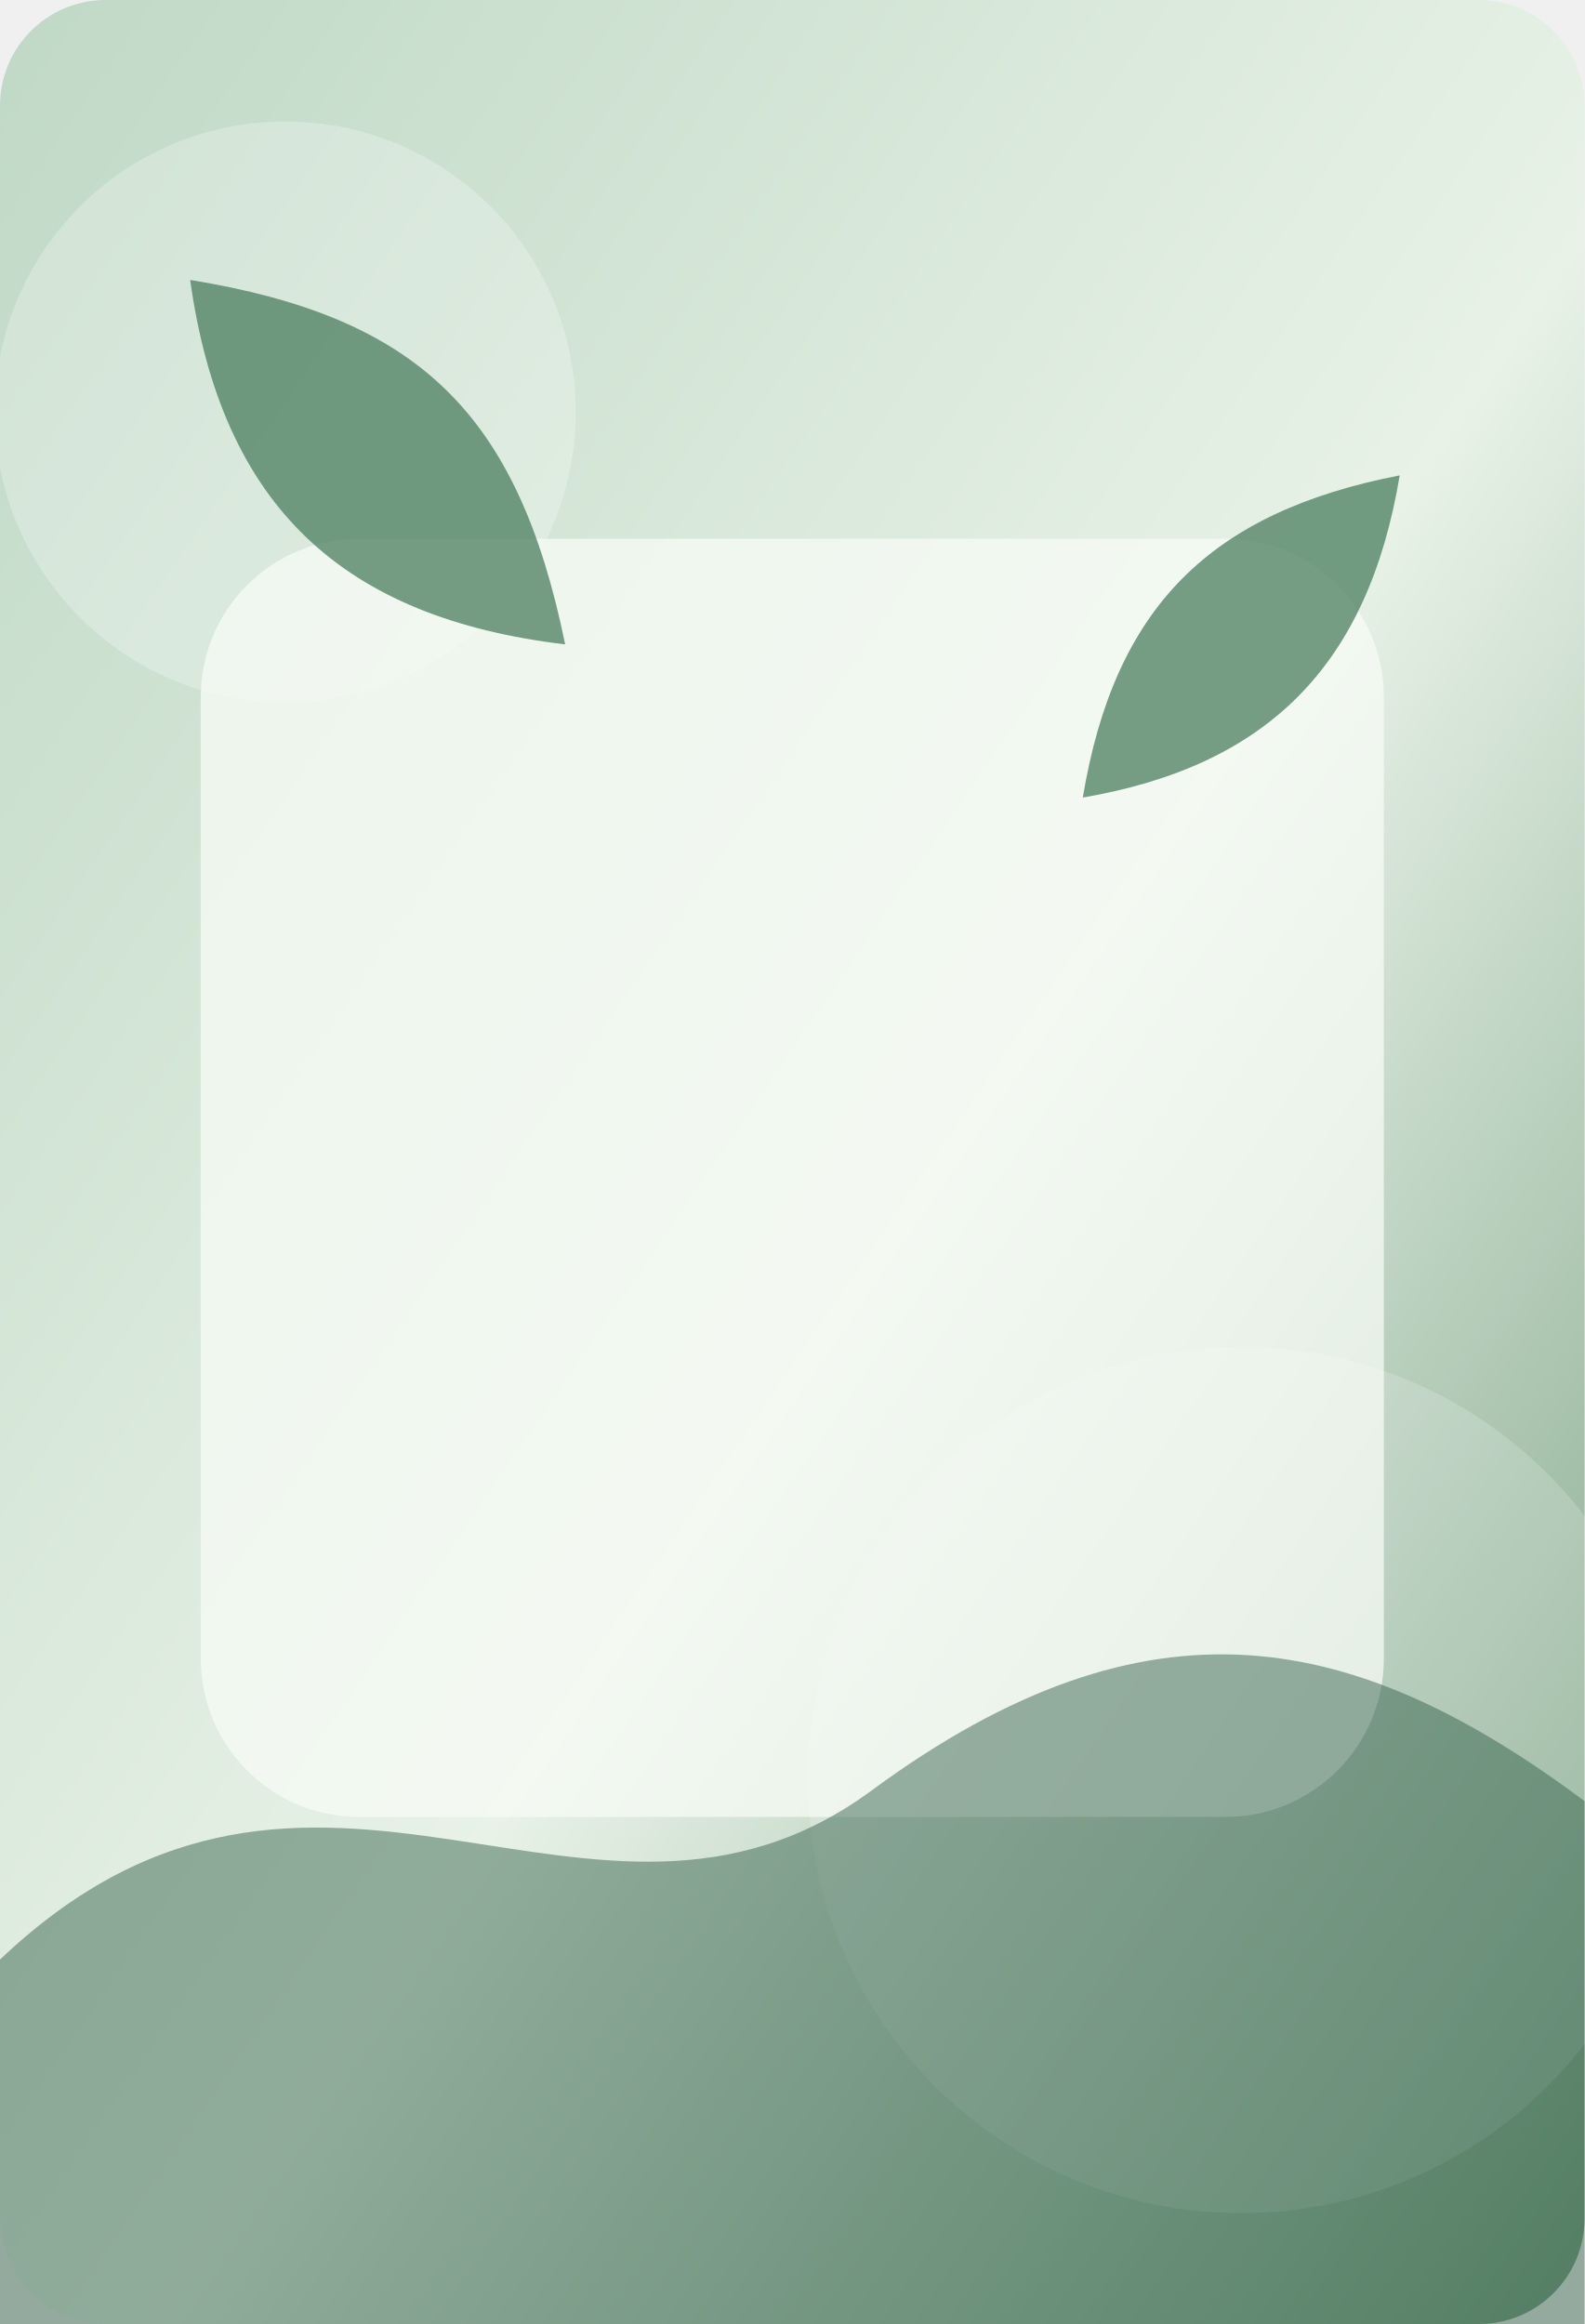
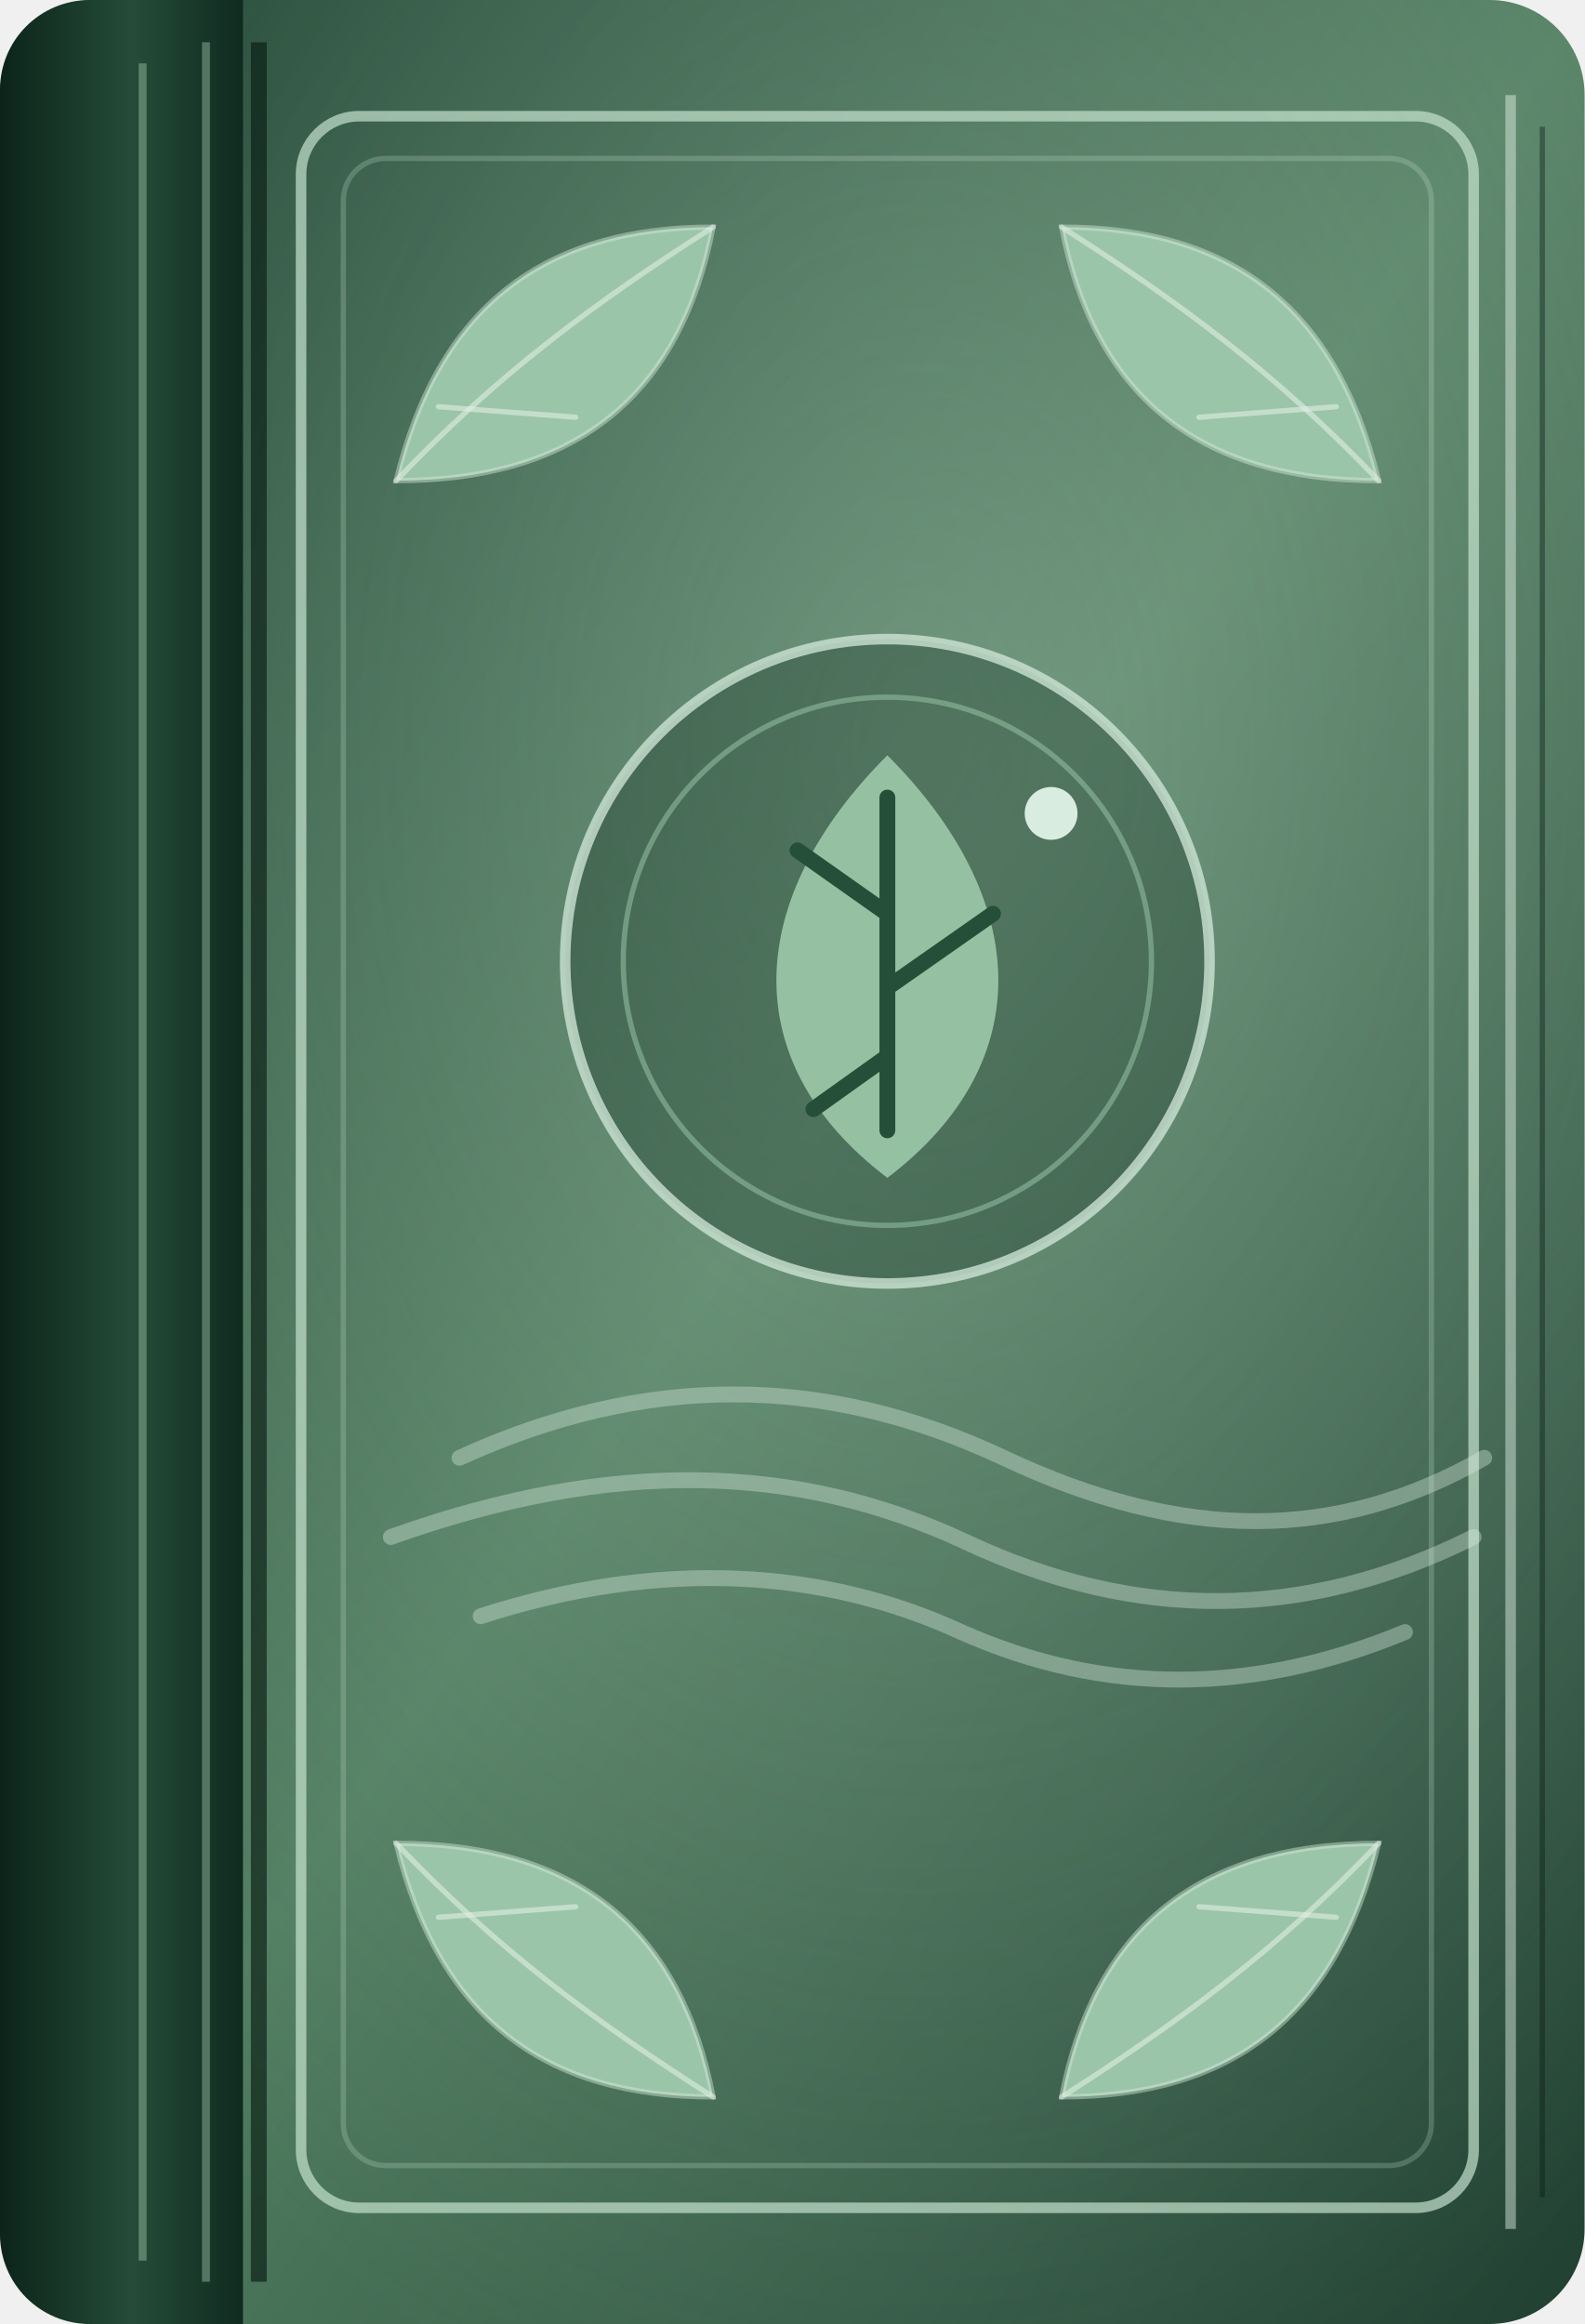
<svg xmlns="http://www.w3.org/2000/svg" width="300" height="440" viewBox="0 0 300 440">
  <defs>
-     <linearGradient id="f" y2="1">
-       <stop stop-color="#BFD8C5" />
-       <stop offset=".55" stop-color="#E8F2E7" />
-       <stop offset="1" stop-color="#729B7D" />
+     <linearGradient id="cover" x1="0" y1="0" x2="1" y2="1">
+       <stop stop-color="#173C2B" />
+       <stop offset=".5" stop-color="#4F7C5F" />
+       <stop offset="1" stop-color="#203F31" />
    </linearGradient>
+     <linearGradient id="spine" x1="0" x2="1">
+       <stop stop-color="#0C241A" />
+       <stop offset=".55" stop-color="#254C38" />
+       <stop offset="1" stop-color="#102A20" />
+     </linearGradient>
+     <radialGradient id="mist" cx=".58" cy=".32" r=".75">
+       <stop stop-color="#CBE4D2" stop-opacity=".3" />
+       <stop offset="1" stop-color="#CBE4D2" stop-opacity="0" />
+     </radialGradient>
  </defs>
-   <rect width="300" height="440" rx="20" fill="url(#f)" />
-   <circle cx="54" cy="78" r="55" fill="#fff" opacity=".25" />
-   <circle cx="235" cy="337" r="82" fill="#fff" opacity=".18" />
-   <rect x="38" y="102" width="224" height="242" rx="30" fill="#F8FCF7" opacity=".72" />
-   <path d="M0 371c60-57 112 7 165-32s92-30 135 2v99H0z" fill="#315F47" opacity=".48" />
-   <path d="M36 53c43 7 62 25 71 69-42-5-65-26-71-69zm229 37c-36 7-54 25-60 61 35-6 54-25 60-61z" fill="#4C8060" opacity=".76" />
+   <rect width="300" height="440" rx="18" fill="url(#cover)" />
+   <rect width="300" height="440" rx="18" fill="url(#mist)" />
+   <path d="M17 0h29v440H17C7.6 440 0 432.4 0 423V17C0 7.6 7.6 0 17 0Z" fill="url(#spine)" />
+   <path d="M27 12v416M39 8v424" fill="none" stroke="#A6CFB4" stroke-opacity=".42" stroke-width="1.5" />
+   <path d="M49 8v424" stroke="#081B13" stroke-opacity=".64" stroke-width="3" />
+   <rect x="57" y="22" width="222" height="396" rx="11" fill="none" stroke="#C5E3CD" stroke-opacity=".7" stroke-width="2" />
+   <rect x="65" y="30" width="206" height="380" rx="8" fill="none" stroke="#C5E3CD" stroke-opacity=".25" />
+   <g fill="#9BC5A8" stroke="#D6EBDD" stroke-opacity=".45">
+     <path d="M75 91c8-33 28-48 60-48-6 31-25 48-60 48Z" />
+     <path d="M261 91c-8-33-28-48-60-48 6 31 25 48 60 48Z" />
+     <path d="M75 349c8 33 28 48 60 48-6-31-25-48-60-48Z" />
+     <path d="M261 349c-8 33-28 48-60 48 6-31 25-48 60-48Z" />
+   </g>
+   <g fill="none" stroke="#E2F0E6" stroke-opacity=".58" stroke-linecap="round">
+     <path d="M75 91c19-20 38-34 60-48M261 91c-19-20-38-34-60-48M75 349c19 20 38 34 60 48M261 349c-19 20-38 34-60 48" />
+     <path d="M83 77l26 2M253 77l-26 2M83 363l26-2M253 363l-26-2" />
+   </g>
+   <g transform="translate(168 182)">
+     <circle r="61" fill="#153326" fill-opacity=".34" stroke="#D3E9D9" stroke-opacity=".76" stroke-width="2" />
+     <circle r="50" fill="none" stroke="#91BEA0" stroke-opacity=".58" />
+     <path d="M0-39C-27-12-29 19 0 41c29-22 27-53 0-80Z" fill="#9DCAAA" fill-opacity=".9" />
+     <path d="M0-31v63M0-9l-17-12M0 5l20-14M0 18l-14 10" fill="none" stroke="#264F39" stroke-width="3" stroke-linecap="round" />
+     <circle cx="31" cy="-28" r="5" fill="#D8ECE0" />
+   </g>
+   <path d="M87 276c35-16 69-16 103 0s63 16 91 0M74 291c42-15 77-14 109 1s64 15 96-1M91 306c34-11 65-9 91 3 27 12 55 12 84 0" fill="none" stroke="#D8EBDD" stroke-opacity=".38" stroke-width="3" stroke-linecap="round" />
+   <path d="M286 18v404" stroke="#E7F4EA" stroke-opacity=".45" stroke-width="2" />
+   <path d="M292 24v392" stroke="#091C14" stroke-opacity=".4" />
</svg>
